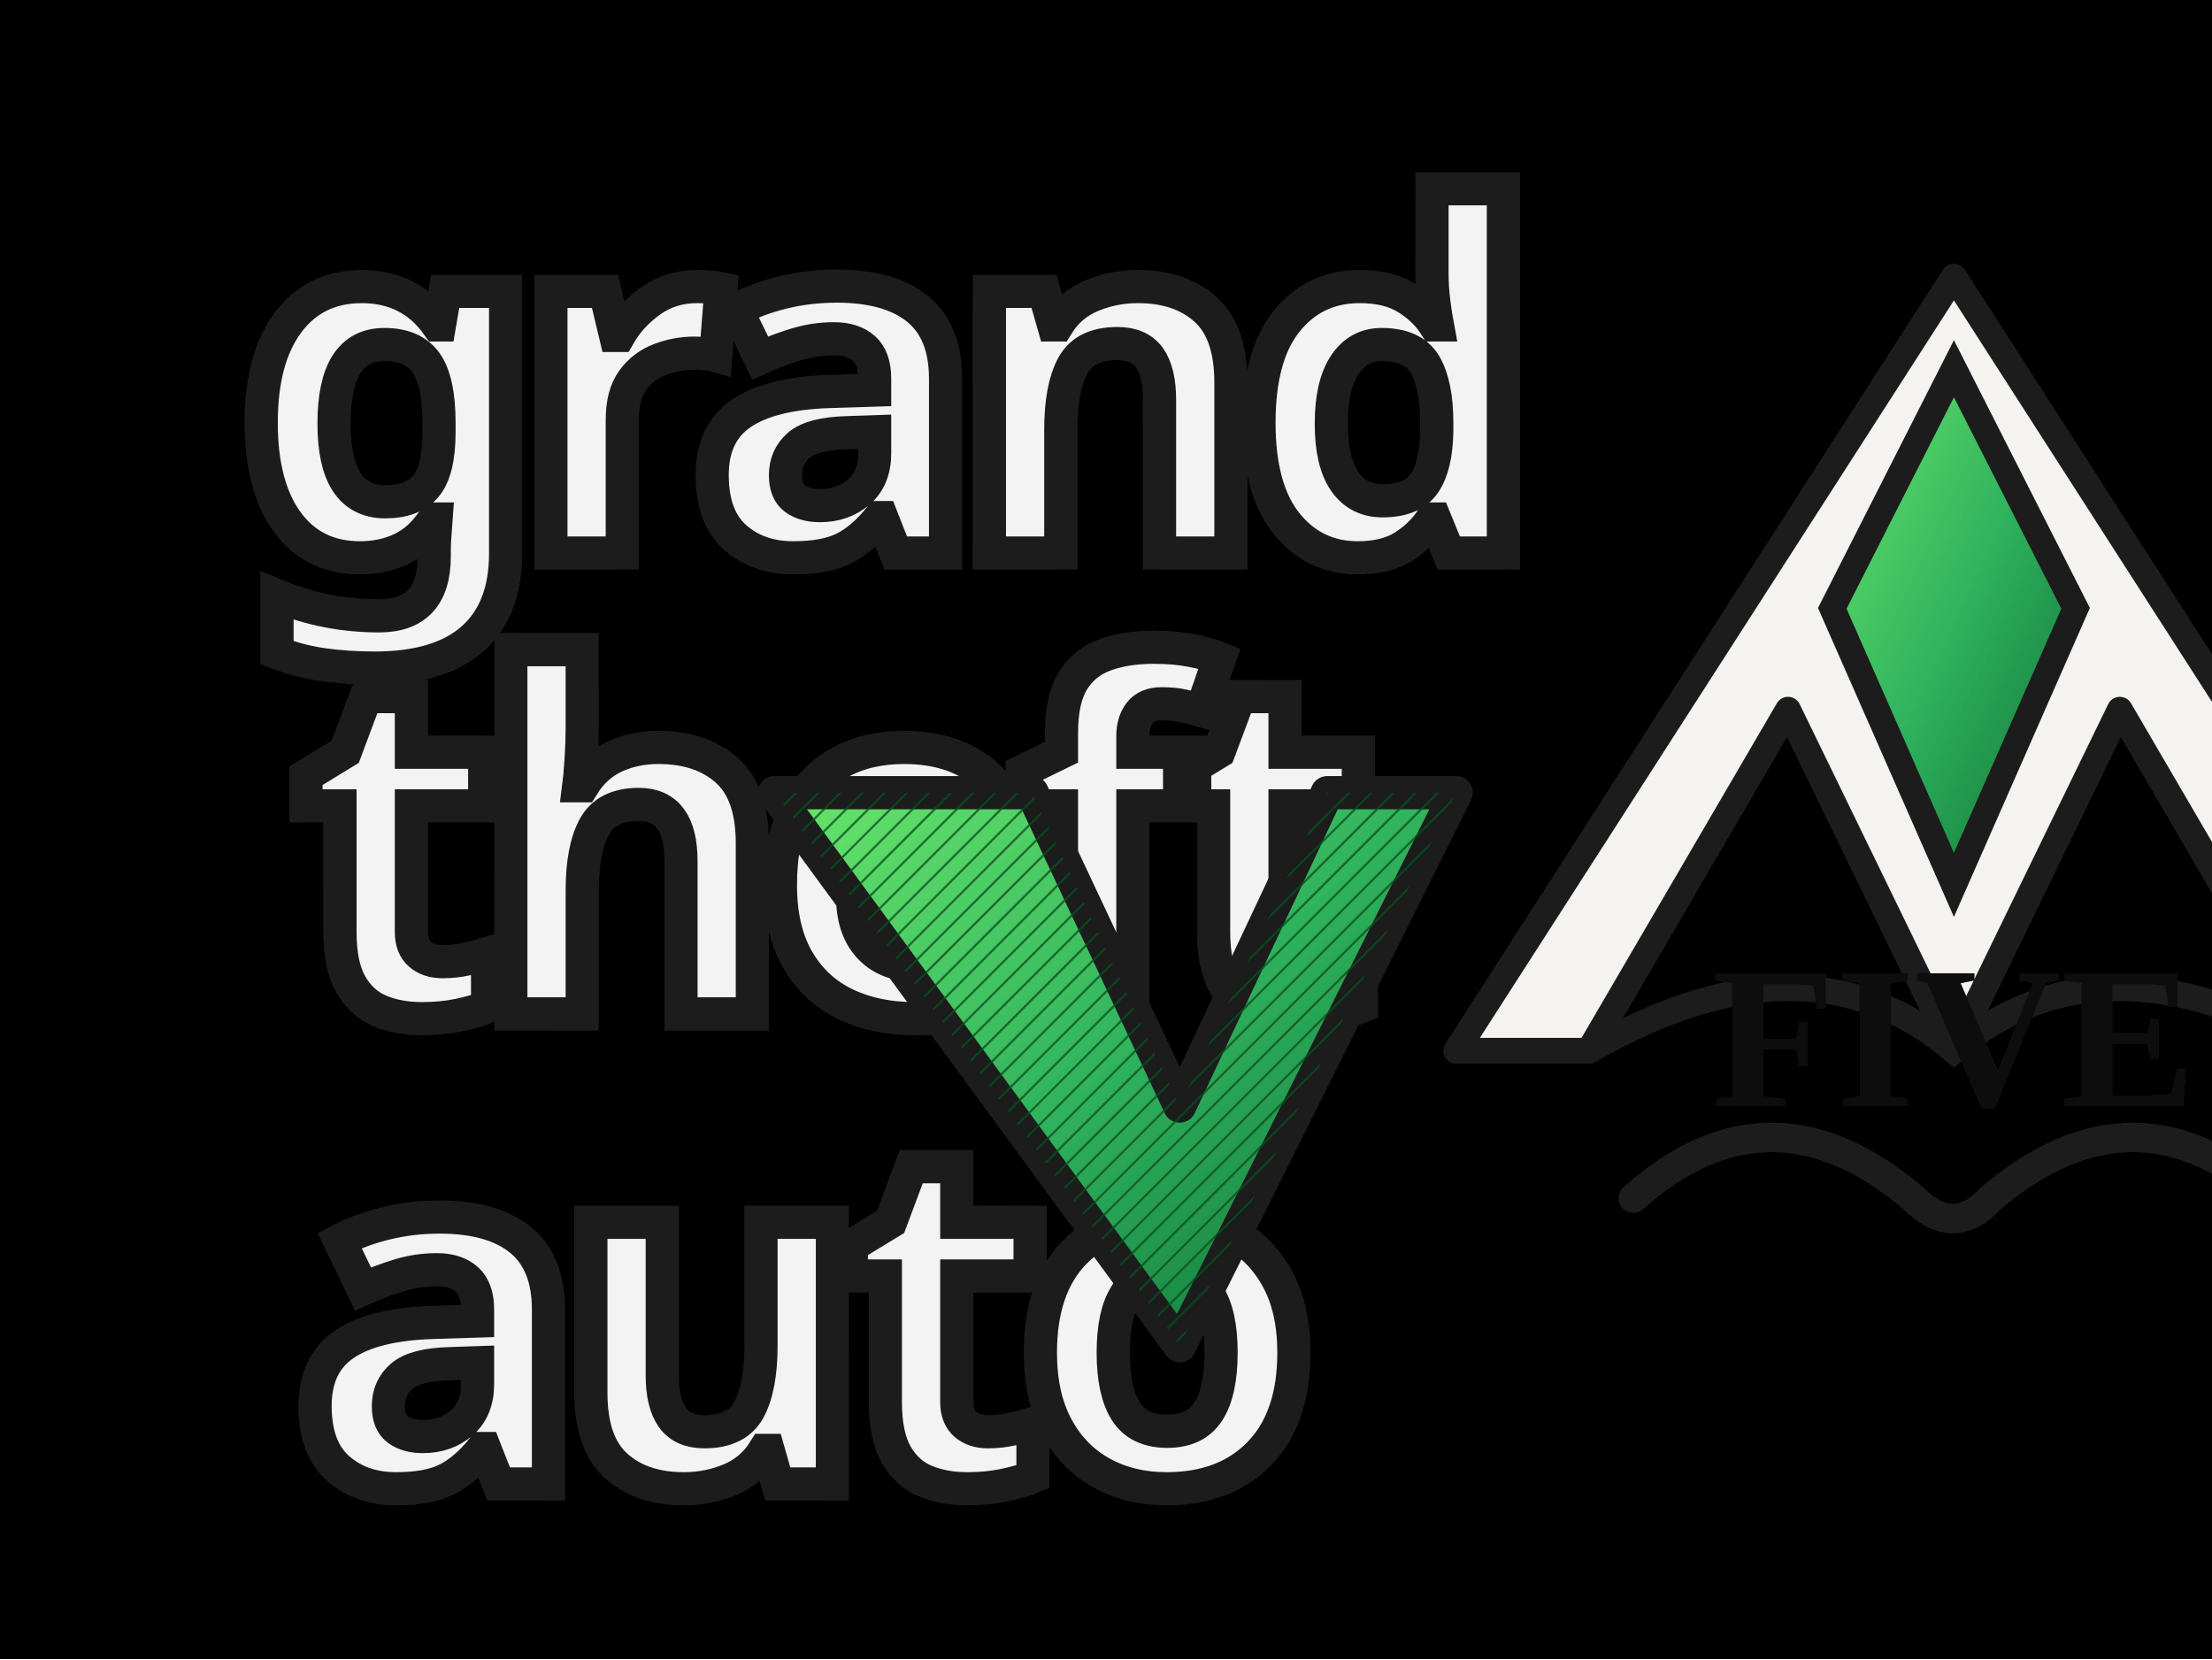
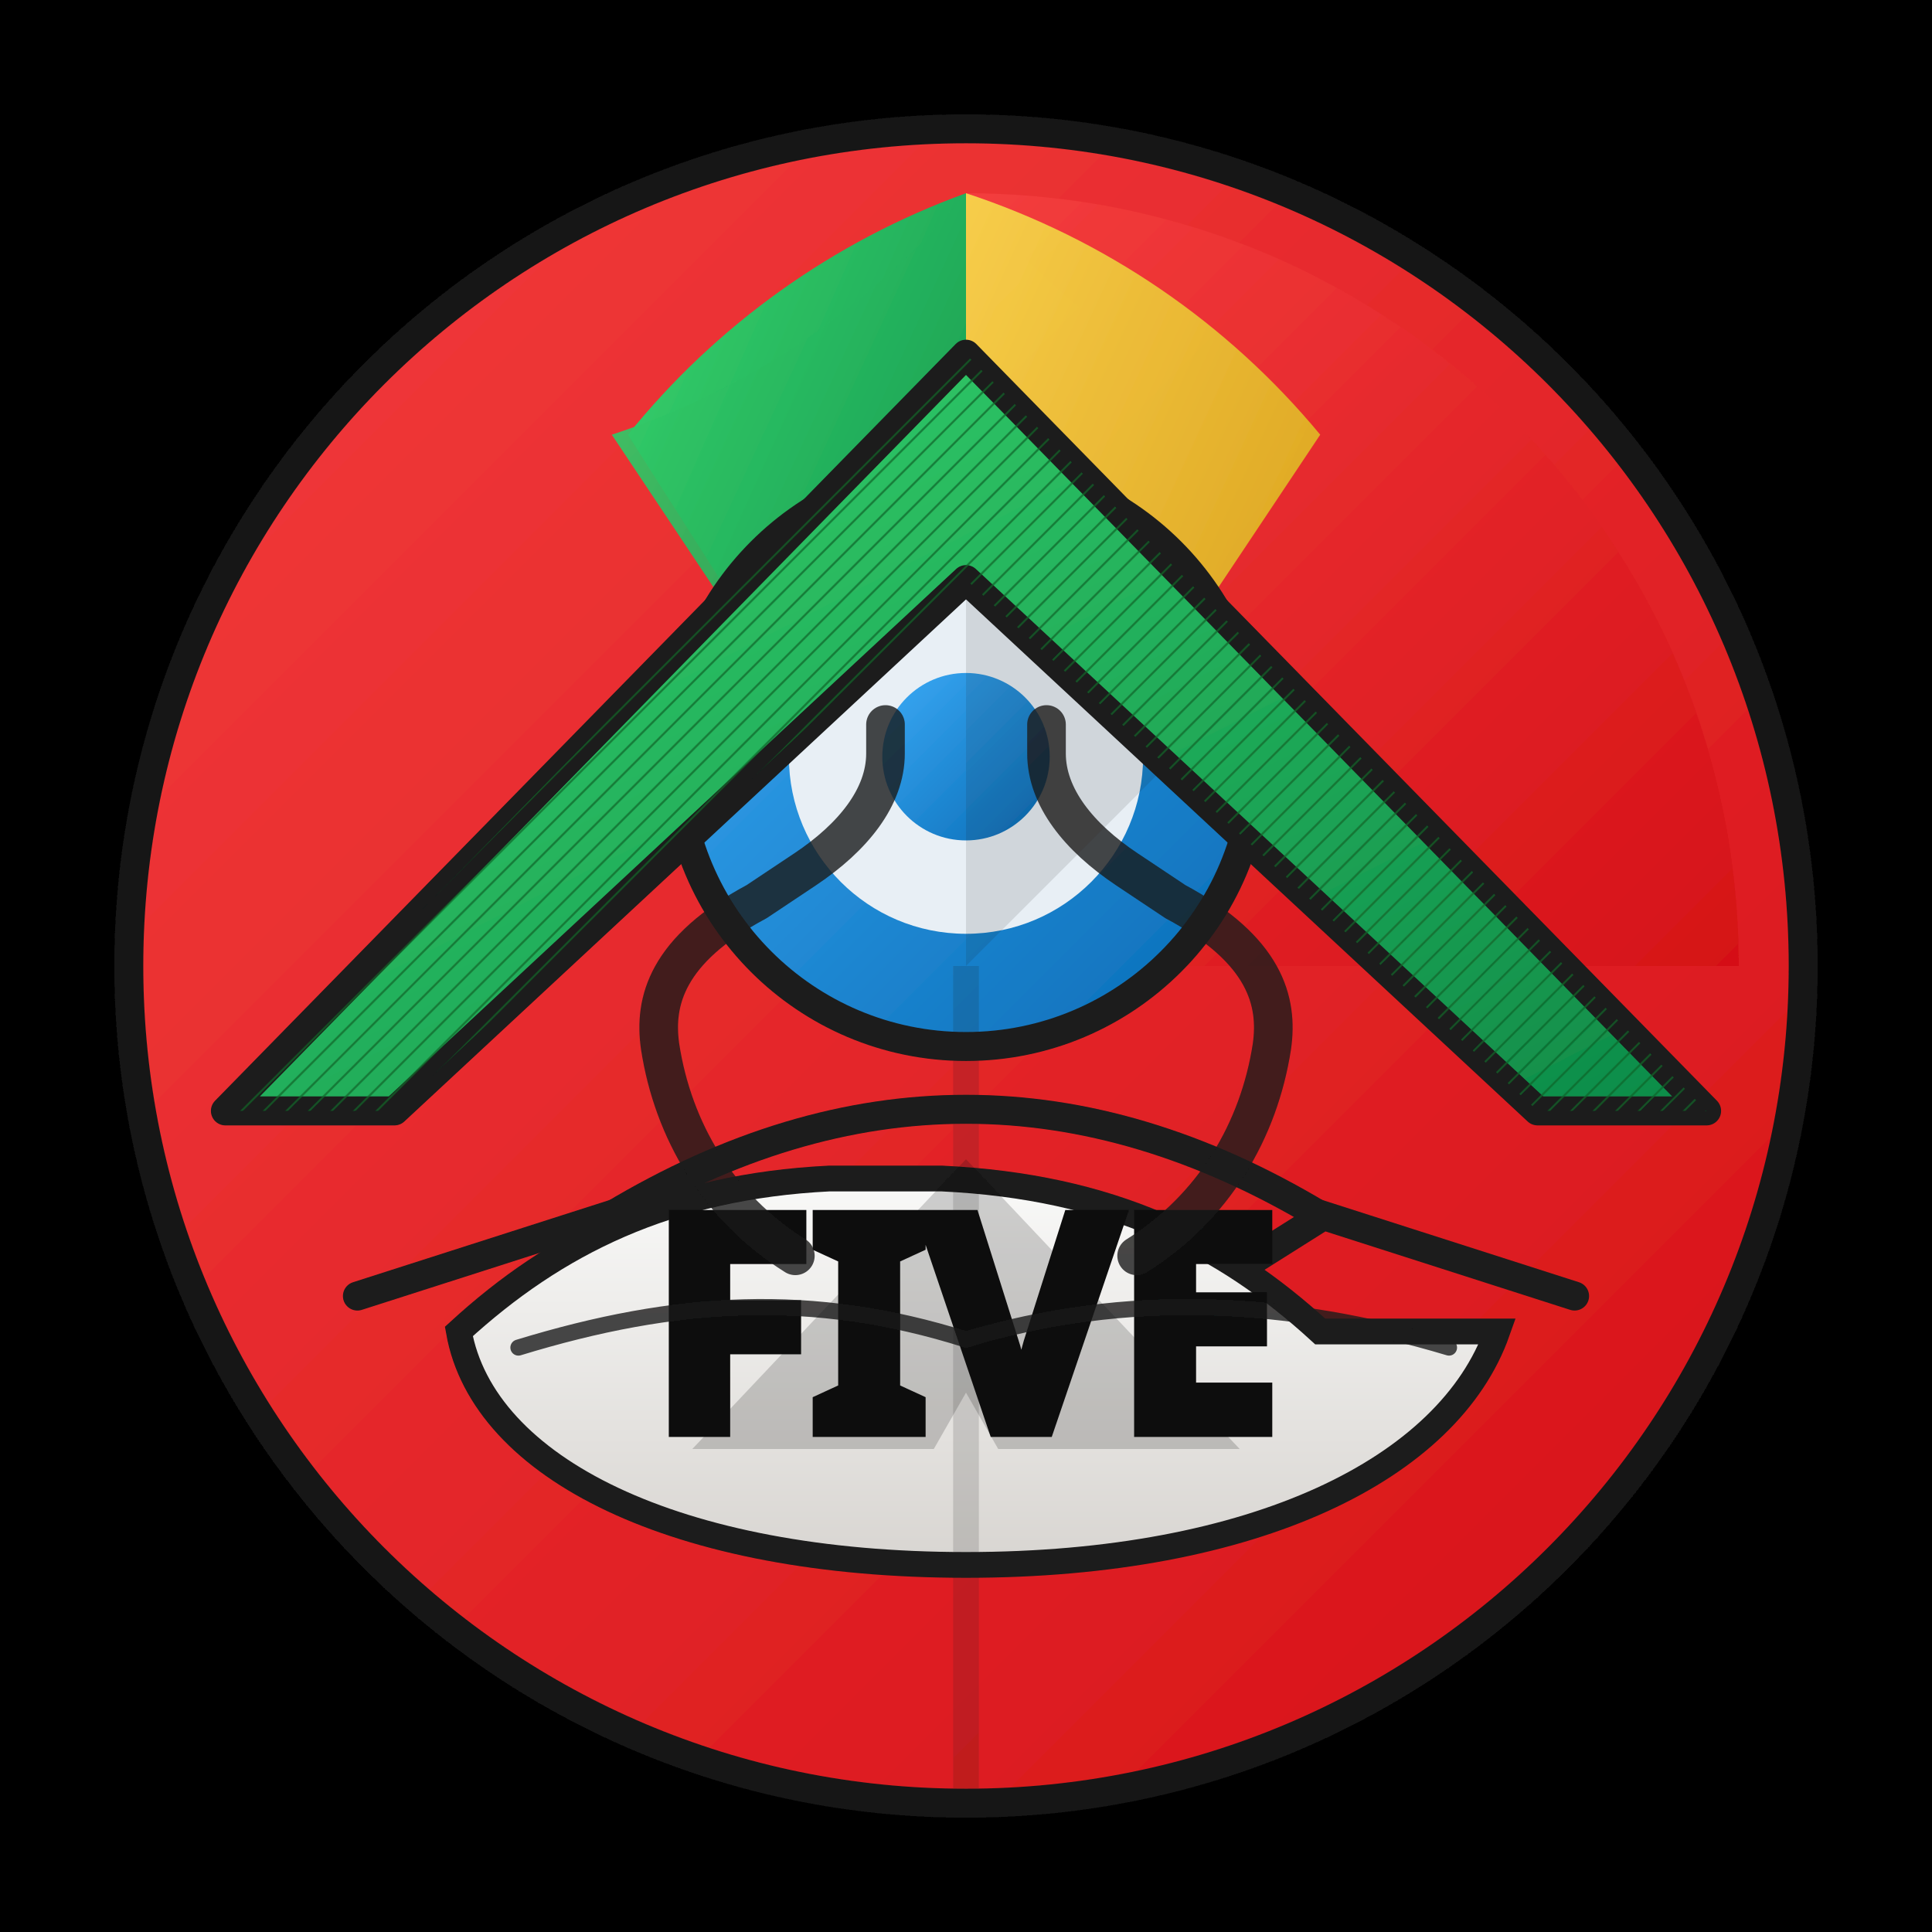
- <svg xmlns="http://www.w3.org/2000/svg" viewBox="0 0 1200 900" role="img" aria-labelledby="title desc">
+ <svg xmlns="http://www.w3.org/2000/svg" viewBox="0 0 1200 1200" role="img" aria-labelledby="title desc">
  <defs>
+     <linearGradient id="redGrad" x1="0" x2="1" y1="0" y2="1">
+       <stop offset="0%" stop-color="#f33d3d" />
+       <stop offset="100%" stop-color="#d51016" />
+     </linearGradient>
    <linearGradient id="greenGrad" x1="0" x2="1" y1="0" y2="1">
-       <stop offset="0%" stop-color="#69e66c" />
-       <stop offset="50%" stop-color="#2fb25d" />
-       <stop offset="100%" stop-color="#0d6d35" />
+       <stop offset="0%" stop-color="#38d46d" />
+       <stop offset="100%" stop-color="#0e8b49" />
    </linearGradient>
-     <pattern id="mesh" width="12" height="12" patternUnits="userSpaceOnUse">
-       <path d="M0 12 L12 0 M-2 2 L2 -2 M10 14 L14 10" stroke="rgba(12,80,30,0.9)" stroke-width="1.2" />
+     <linearGradient id="yellowGrad" x1="0" x2="1" y1="0" y2="1">
+       <stop offset="0%" stop-color="#f7d94b" />
+       <stop offset="100%" stop-color="#d5a412" />
+     </linearGradient>
+     <linearGradient id="blueGrad" x1="0" x2="1" y1="0" y2="1">
+       <stop offset="0%" stop-color="#3baaf6" />
+       <stop offset="100%" stop-color="#086bb5" />
+     </linearGradient>
+     <linearGradient id="lightMetal" x1="0" x2="0" y1="0" y2="1">
+       <stop offset="0%" stop-color="#f9f9f8" />
+       <stop offset="100%" stop-color="#d8d5d1" />
+     </linearGradient>
+     <pattern id="mesh" width="14" height="14" patternUnits="userSpaceOnUse">
+       <path d="M0 14 L14 0 M-2 2 L2 -2 M12 16 L16 12" stroke="rgba(16,102,42,0.82)" stroke-width="1.3" />
    </pattern>
-     <filter id="shadow" x="-20%" y="-20%" width="140%" height="140%">
-       <feDropShadow dx="0" dy="14" stdDeviation="18" flood-color="#000" flood-opacity="0.7" />
+     <filter id="shadow" x="-30%" y="-30%" width="160%" height="160%">
+       <feDropShadow dx="0" dy="18" stdDeviation="18" flood-color="#000" flood-opacity="0.72" />
    </filter>
  </defs>
-   <rect width="1200" height="900" fill="#000000" />
+   <rect width="1200" height="1200" fill="#000" />
  <g filter="url(#shadow)">
-     <g transform="translate(130 80)">
-       <text x="0" y="220" font-size="260" font-weight="900" letter-spacing="-16" font-family="Impact, 'Arial Black', sans-serif" fill="#f3f3f3" stroke="#1a1a1a" stroke-width="18">grand</text>
-       <text x="30" y="470" font-size="260" font-weight="900" letter-spacing="-16" font-family="Impact, 'Arial Black', sans-serif" fill="#f3f3f3" stroke="#1a1a1a" stroke-width="18">theft</text>
-       <text x="30" y="725" font-size="260" font-weight="900" letter-spacing="-16" font-family="Impact, 'Arial Black', sans-serif" fill="#f3f3f3" stroke="#1a1a1a" stroke-width="18">auto</text>
+     <circle cx="600" cy="600" r="520" fill="url(#redGrad)" stroke="#181818" stroke-width="18" />
+     <path d="M600 600 L390 270 A480 480 0 0 1 600 120 L600 600 Z" fill="url(#greenGrad)" />
+     <path d="M600 600 L810 270 A480 480 0 0 1 600 120 L600 600 Z" fill="url(#yellowGrad)" />
+     <path d="M600 600 L600 120 A480 480 0 0 1 1080 600 L600 600 Z" fill="url(#redGrad)" opacity="0.98" />
+     <path d="M600 600 L600 120 A480 480 0 0 1 820 270 L600 600 Z" fill="url(#yellowGrad)" opacity="0.92" />
+     <path d="M600 600 L600 120 A480 480 0 0 1 380 270 L600 600 Z" fill="url(#greenGrad)" opacity="0.92" />
+     <circle cx="600" cy="470" r="180" fill="url(#blueGrad)" stroke="#1d1d1d" stroke-width="18" />
+     <circle cx="600" cy="470" r="110" fill="#e8eff5" />
+     <circle cx="600" cy="470" r="52" fill="url(#blueGrad)" />
+     <path d="M600 600 L600 255 L670 420 L780 420 L600 600 Z" fill="#1a1a1a" opacity="0.12" />
+     <path d="M140 690 L600 220 L1060 690 L955 690 L600 360 L245 690 Z" fill="url(#greenGrad)" stroke="#1a1a1a" stroke-width="18" stroke-linejoin="round" />
+     <path d="M140 690 L600 220 L1060 690 L955 690 L600 360 L245 690 Z" fill="url(#mesh)" opacity="0.85" />
+     <g transform="translate(0 15)">
+       <path d="M380 740 Q600 608 820 740" fill="none" stroke="#1a1a1a" stroke-width="18" stroke-linecap="round" />
+       <path d="M222 790 L378 740 L600 880 L822 740 L978 790" fill="none" stroke="#1a1a1a" stroke-width="18" stroke-linecap="round" />
    </g>
-     <g transform="translate(790 150)">
-       <path d="M0 420 L270 0 L540 420 H468 L360 235 L270 420 L180 235 L72 420 Z" fill="#f4f3ef" stroke="#1a1a1a" stroke-width="14" stroke-linejoin="round" />
-       <path d="M270 50 L336 180 L270 330 L204 180 Z" fill="url(#greenGrad)" stroke="#1a1a1a" stroke-width="14" />
-       <path d="M72 420 Q190 352 270 420 Q350 352 468 420" fill="none" stroke="#1a1a1a" stroke-width="14" stroke-linecap="round" />
-       <path d="M96 500 Q170 434 248 500 Q270 522 290 500 Q368 434 442 500" fill="none" stroke="#1a1a1a" stroke-width="16" stroke-linecap="round" />
-       <g font-family="Georgia, 'Times New Roman', serif" font-weight="700" text-anchor="middle">
-         <text x="270" y="450" font-size="110" fill="#0f0f0f">FIVE</text>
-       </g>
+     <g transform="translate(0 12)">
+       <path d="M285 815 C345 760, 415 725, 515 720 L585 720 C690 725, 760 760, 820 815 L930 815 C900 900, 780 960, 600 960 C420 960, 300 900, 285 815 Z" fill="url(#lightMetal)" stroke="#1a1a1a" stroke-width="16" />
+       <text x="600" y="875" text-anchor="middle" font-size="182" font-weight="900" font-family="Impact, 'Arial Black', sans-serif" fill="#0c0d0d" stroke="#0d0d0d" stroke-width="11">FIVE</text>
+       <path d="M322 825 C420 795, 505 790, 600 820 C700 790, 800 795, 900 825" fill="none" stroke="#1b1b1b" stroke-width="10" stroke-linecap="round" opacity="0.8" />
    </g>
-     <g transform="translate(420 430)">
-       <path d="M0 0 L220 300 L370 0 L300 0 L220 170 L140 0 Z" fill="url(#greenGrad)" stroke="#1a1a1a" stroke-width="18" stroke-linejoin="round" />
-       <path d="M0 0 L220 300 L370 0 L300 0 L220 170 L140 0 Z" fill="url(#mesh)" opacity="0.85" />
+     <g transform="translate(0 20)">
+       <path d="M600 700 L770 880 L620 880 L600 845 L580 880 L430 880 Z" fill="#0d0d0d" opacity="0.18" />
    </g>
+     <path d="M706 780 C754 750, 782 702, 790 650 C794 622, 786 590, 730 560 L700 540 C670 520, 650 495, 650 468 L650 450" fill="none" stroke="#1a1a1a" stroke-width="24" stroke-linecap="round" opacity="0.8" />
+     <path d="M494 780 C446 750, 418 702, 410 650 C406 622, 414 590, 470 560 L500 540 C530 520, 550 495, 550 468 L550 450" fill="none" stroke="#1a1a1a" stroke-width="24" stroke-linecap="round" opacity="0.8" />
+     <path d="M600 600 L600 1120" fill="none" stroke="#1a1a1a" stroke-width="16" opacity="0.15" />
  </g>
</svg>
